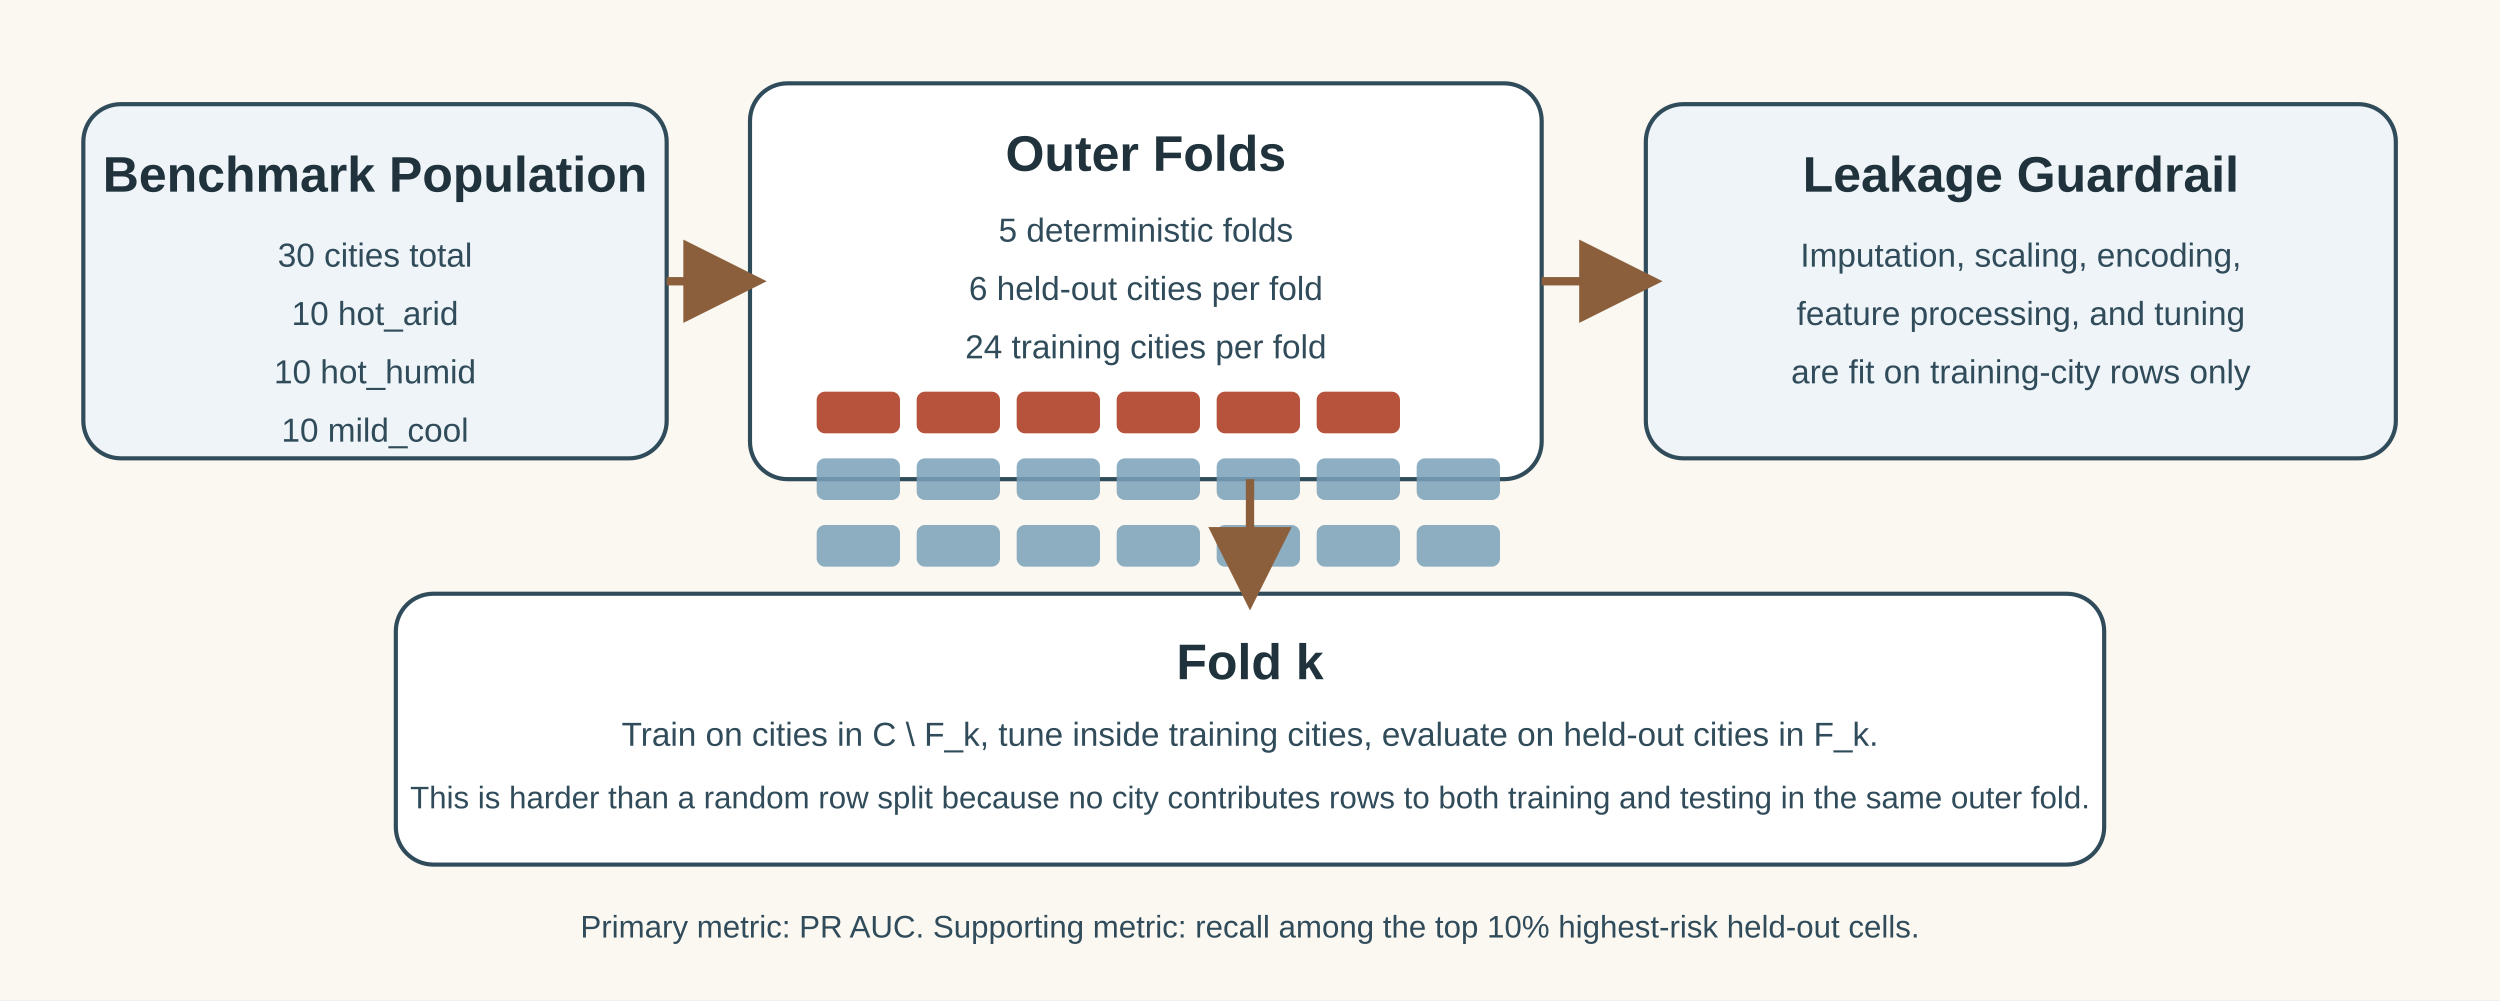
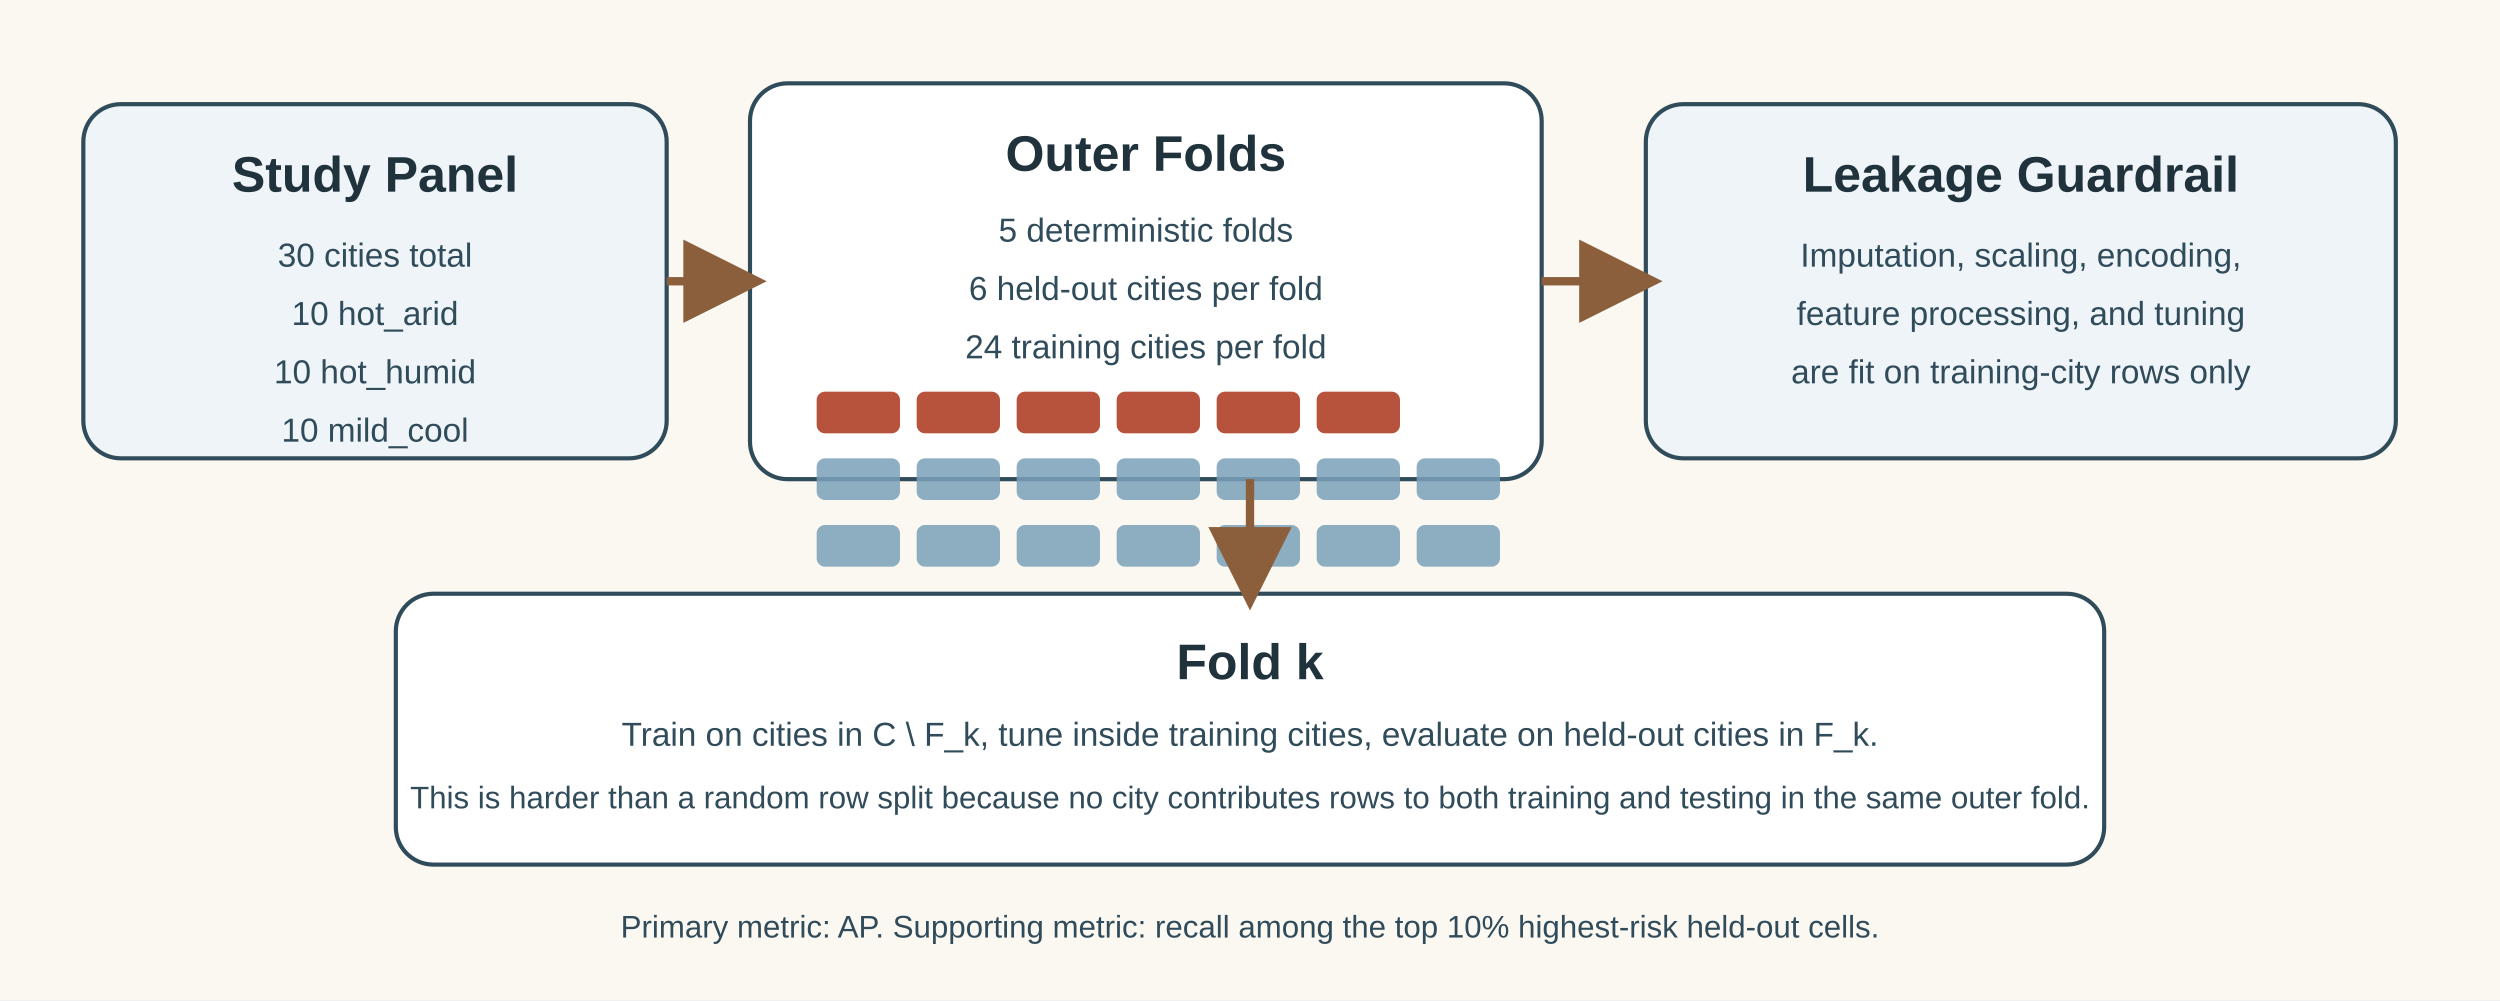
<svg xmlns="http://www.w3.org/2000/svg" width="1200" height="480" viewBox="0 0 1200 480" role="img" aria-labelledby="title desc">
  <defs>
    <style>
      .bg { fill: #fbf8f2; }
      .panel { fill: #ffffff; stroke: #304b5a; stroke-width: 2; rx: 18; ry: 18; }
      .accent { fill: #eef4f7; stroke: #304b5a; stroke-width: 2; rx: 18; ry: 18; }
      .stage { font: 700 24px Arial, sans-serif; fill: #20333d; }
      .body { font: 16px Arial, sans-serif; fill: #304b5a; }
      .small { font: 15px Arial, sans-serif; fill: #304b5a; }
      .city { fill: #7aa0b8; opacity: 0.85; }
      .heldout { fill: #b34a33; opacity: 0.95; }
      .arrow { stroke: #8b5e3c; stroke-width: 4; fill: none; marker-end: url(#arrowhead); }
    </style>
    <marker id="arrowhead" markerWidth="10" markerHeight="10" refX="8" refY="5" orient="auto">
      <polygon points="0,0 10,5 0,10" fill="#8b5e3c" />
    </marker>
  </defs>
  <rect class="bg" x="0" y="0" width="1200" height="480" />
  <rect class="accent" x="40" y="50" width="280" height="170" />
-   <text class="stage" x="180" y="92" text-anchor="middle">Benchmark Population</text>
+   <text class="stage" x="180" y="92" text-anchor="middle">Study Panel</text>
  <text class="body" x="180" y="128" text-anchor="middle">30 cities total</text>
  <text class="body" x="180" y="156" text-anchor="middle">10 hot_arid</text>
  <text class="body" x="180" y="184" text-anchor="middle">10 hot_humid</text>
  <text class="body" x="180" y="212" text-anchor="middle">10 mild_cool</text>
  <rect class="panel" x="360" y="40" width="380" height="190" />
  <text class="stage" x="550" y="82" text-anchor="middle">Outer Folds</text>
  <text class="body" x="550" y="116" text-anchor="middle">5 deterministic folds</text>
  <text class="body" x="550" y="144" text-anchor="middle">6 held-out cities per fold</text>
  <text class="body" x="550" y="172" text-anchor="middle">24 training cities per fold</text>
  <g transform="translate(392,188)">
    <rect class="heldout" x="0" y="0" width="40" height="20" rx="4" />
    <rect class="heldout" x="48" y="0" width="40" height="20" rx="4" />
    <rect class="heldout" x="96" y="0" width="40" height="20" rx="4" />
    <rect class="heldout" x="144" y="0" width="40" height="20" rx="4" />
    <rect class="heldout" x="192" y="0" width="40" height="20" rx="4" />
    <rect class="heldout" x="240" y="0" width="40" height="20" rx="4" />
    <rect class="city" x="0" y="32" width="40" height="20" rx="4" />
    <rect class="city" x="48" y="32" width="40" height="20" rx="4" />
    <rect class="city" x="96" y="32" width="40" height="20" rx="4" />
    <rect class="city" x="144" y="32" width="40" height="20" rx="4" />
    <rect class="city" x="192" y="32" width="40" height="20" rx="4" />
    <rect class="city" x="240" y="32" width="40" height="20" rx="4" />
    <rect class="city" x="288" y="32" width="40" height="20" rx="4" />
    <rect class="city" x="0" y="64" width="40" height="20" rx="4" />
    <rect class="city" x="48" y="64" width="40" height="20" rx="4" />
    <rect class="city" x="96" y="64" width="40" height="20" rx="4" />
    <rect class="city" x="144" y="64" width="40" height="20" rx="4" />
    <rect class="city" x="192" y="64" width="40" height="20" rx="4" />
    <rect class="city" x="240" y="64" width="40" height="20" rx="4" />
    <rect class="city" x="288" y="64" width="40" height="20" rx="4" />
  </g>
  <rect class="accent" x="790" y="50" width="360" height="170" />
  <text class="stage" x="970" y="92" text-anchor="middle">Leakage Guardrail</text>
  <text class="body" x="970" y="128" text-anchor="middle">Imputation, scaling, encoding,</text>
  <text class="body" x="970" y="156" text-anchor="middle">feature processing, and tuning</text>
  <text class="body" x="970" y="184" text-anchor="middle">are fit on training-city rows only</text>
  <rect class="panel" x="190" y="285" width="820" height="130" />
  <text class="stage" x="600" y="326" text-anchor="middle">Fold k</text>
  <text class="body" x="600" y="358" text-anchor="middle">Train on cities in C \ F_k, tune inside training cities, evaluate on held-out cities in F_k.</text>
  <text class="small" x="600" y="388" text-anchor="middle">This is harder than a random row split because no city contributes rows to both training and testing in the same outer fold.</text>
  <path class="arrow" d="M320 135 L360 135" />
  <path class="arrow" d="M740 135 L790 135" />
  <path class="arrow" d="M600 230 L600 285" />
-   <text class="small" x="600" y="450" text-anchor="middle">Primary metric: PR AUC. Supporting metric: recall among the top 10% highest-risk held-out cells.</text>
+   <text class="small" x="600" y="450" text-anchor="middle">Primary metric: AP. Supporting metric: recall among the top 10% highest-risk held-out cells.</text>
</svg>
